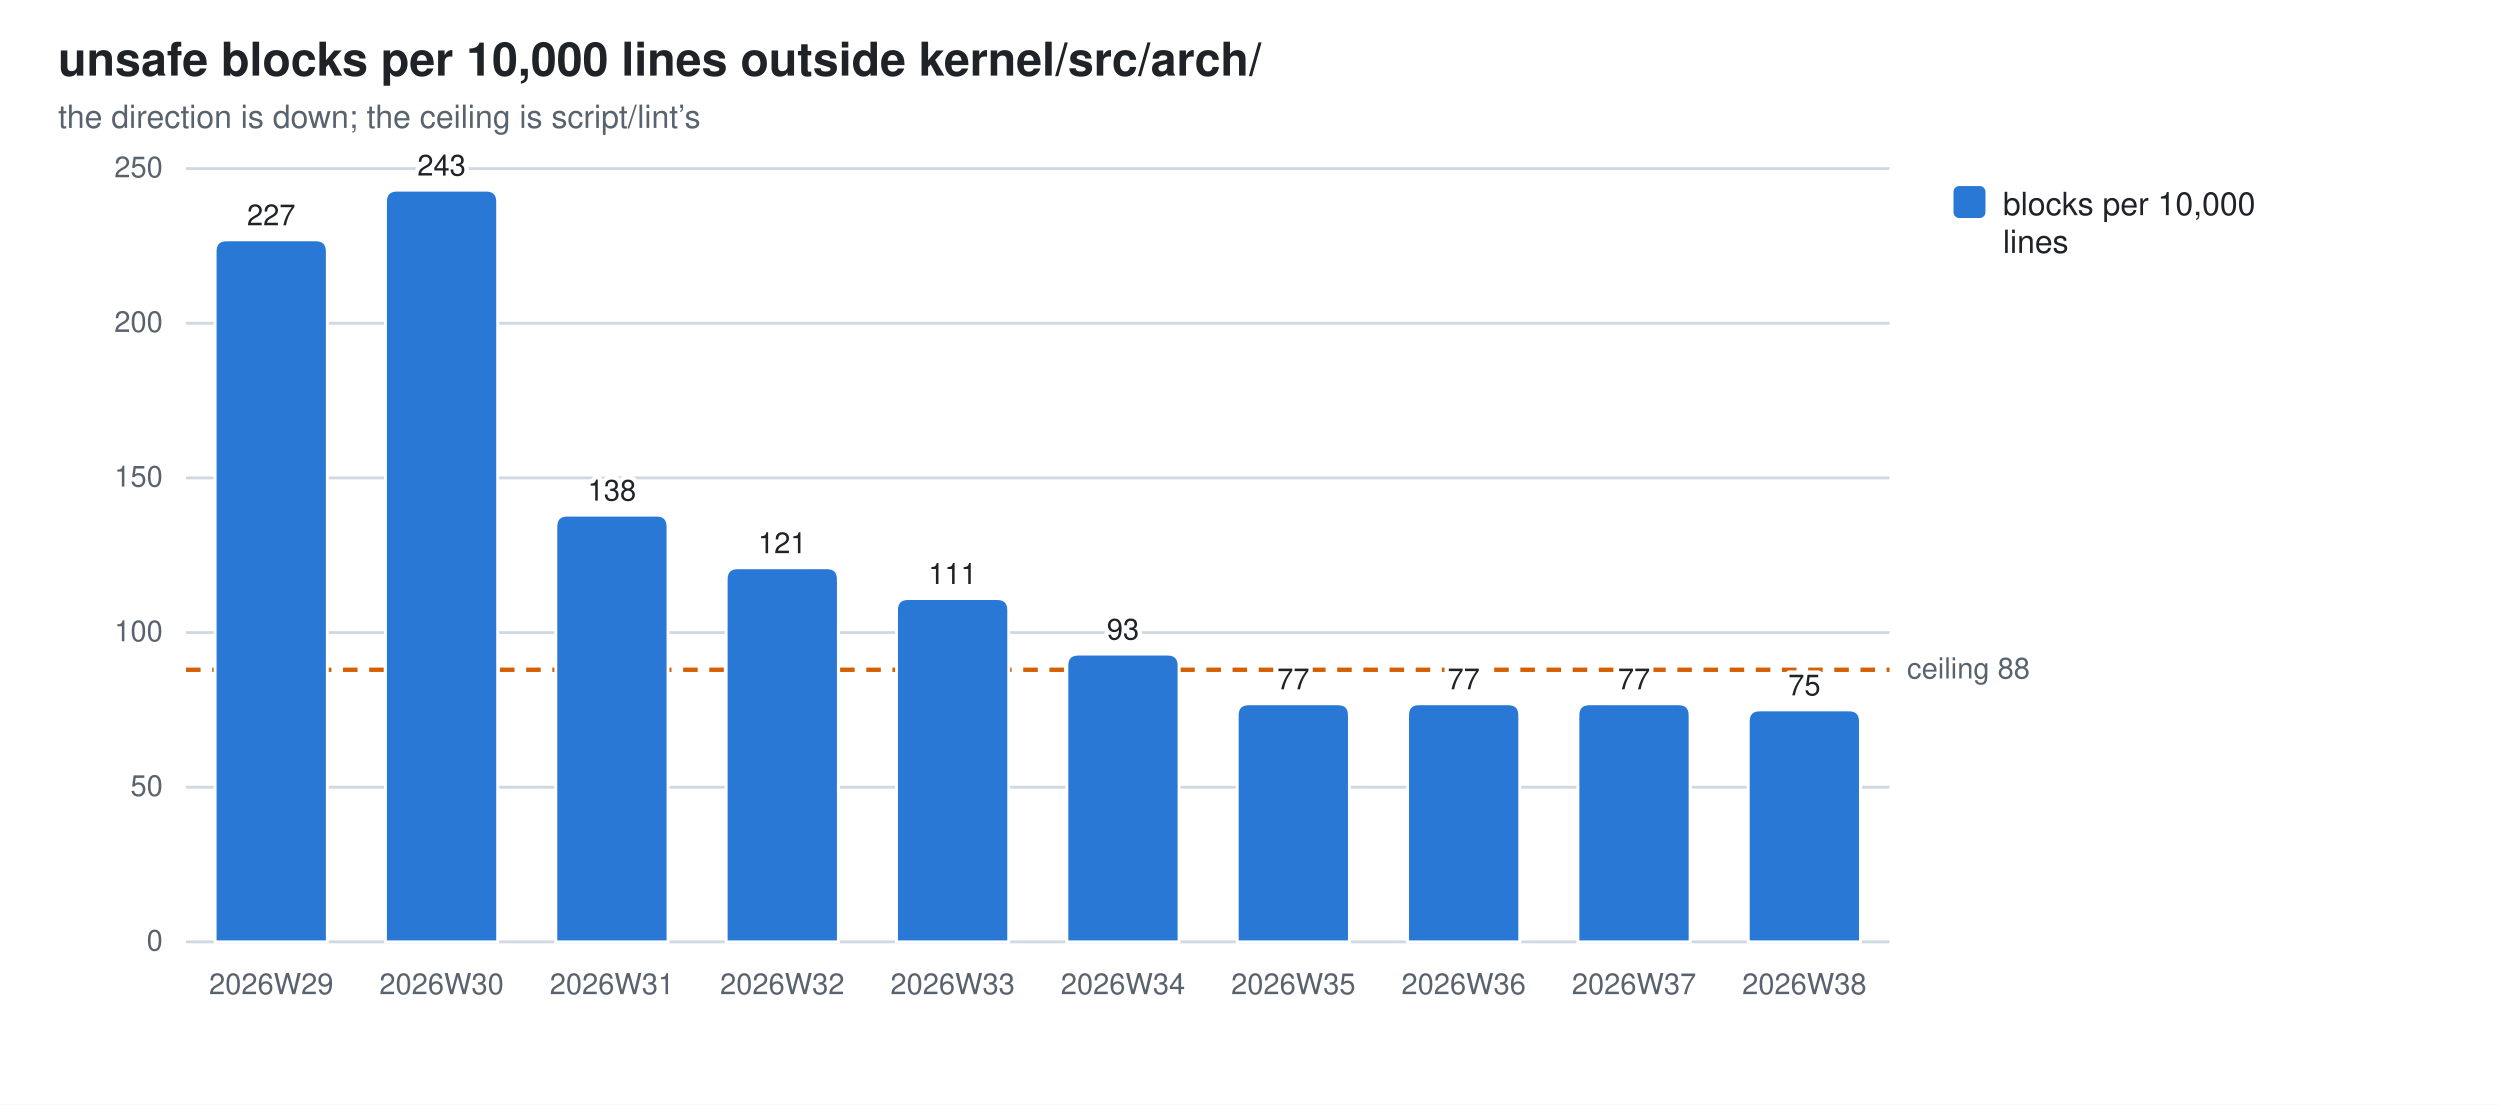
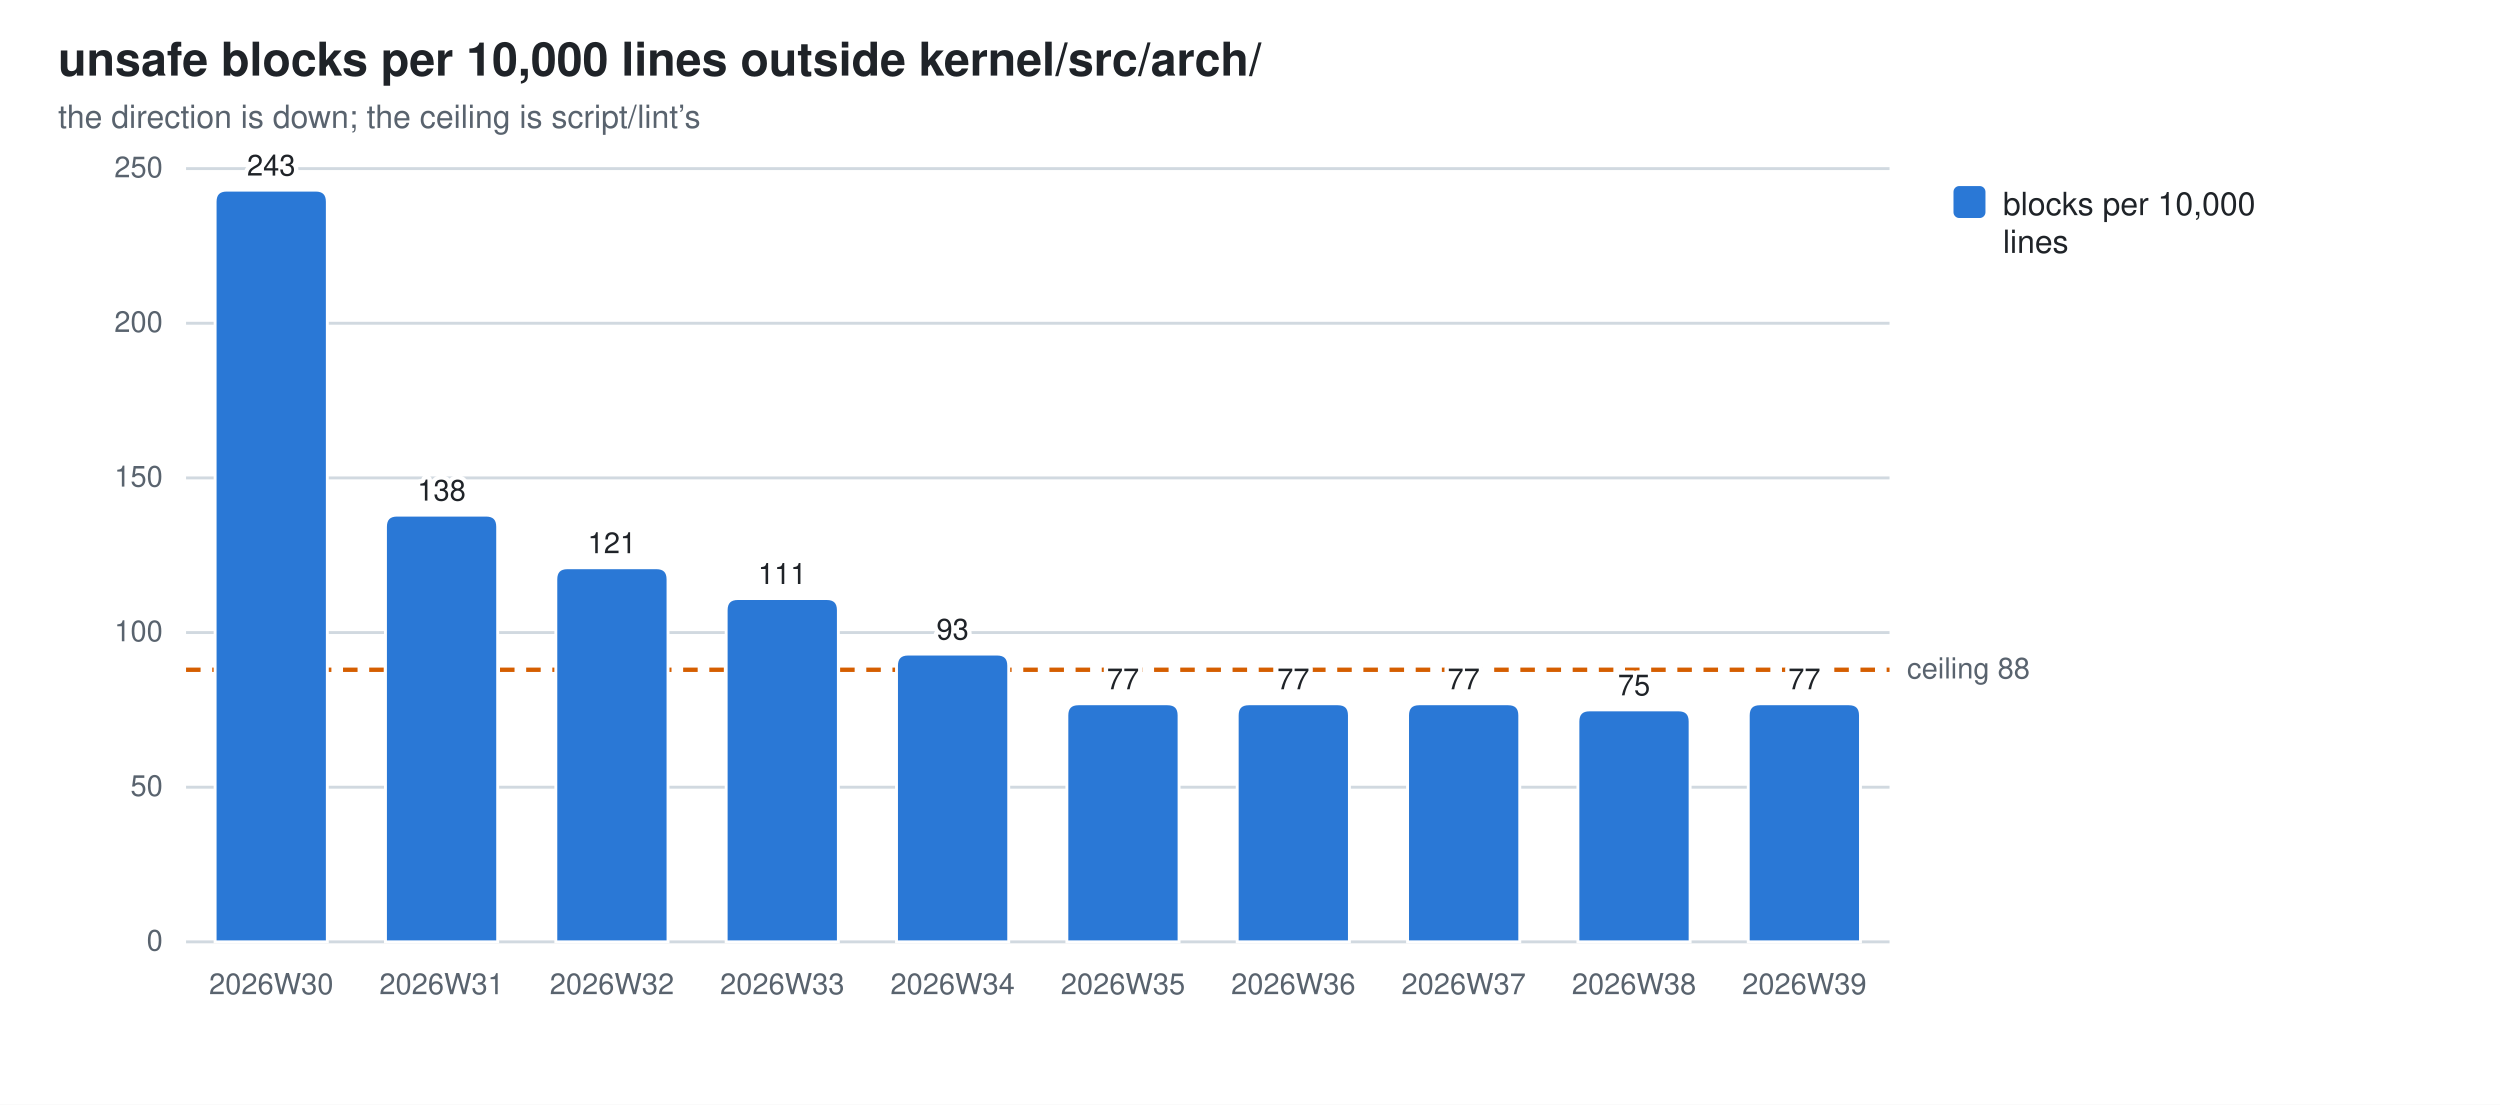
<svg xmlns="http://www.w3.org/2000/svg" width="860" height="380" viewBox="0 0 860 380" role="img" aria-label="unsafe blocks per 10,000 lines outside kernel/src/arch/">
  <style>
  .bg{fill:#ffffff} .fg{fill:#1f2328} .mut{fill:#59636e} .grid{stroke:#d1d9e0}
  .seg{stroke:#ffffff;stroke-width:1}
  .val{paint-order:stroke;stroke:#ffffff;stroke-width:3px;stroke-linejoin:round}
  .s0{fill:#2a78d6}  .s1{fill:#eb6834}  .s2{fill:#1baf7a}  .s3{fill:#eda100}  .s4{fill:#e87ba4}  .s5{fill:#008300}  .s6{fill:#4a3aa7}  .s7{fill:#e34948}
  @media (prefers-color-scheme: dark){
    .bg{fill:#0d1117} .fg{fill:#e6edf3} .mut{fill:#9198a1} .grid{stroke:#30363d}
    .seg{stroke:#0d1117} .val{stroke:#0d1117} .s0{fill:#3987e5} .s1{fill:#d95926} .s2{fill:#199e70} .s3{fill:#c98500} .s4{fill:#d55181} .s5{fill:#008300} .s6{fill:#9085e9} .s7{fill:#e66767}}
  text{font-family:-apple-system,BlinkMacSystemFont,"Segoe UI",Helvetica,Arial,sans-serif}
</style>
  <rect class="bg" width="860" height="380" />
  <text class="fg" x="20" y="26" font-size="16" font-weight="600">unsafe blocks per 10,000 lines outside kernel/src/arch/</text>
  <text class="mut" x="20" y="44" font-size="11">the direction is down; the ceiling is script/lint’s</text>
  <line class="grid" x1="64" y1="324.0" x2="650.0" y2="324.0" stroke-width="1" />
  <text class="mut" x="56" y="327.0" font-size="10" text-anchor="end">0</text>
  <line class="grid" x1="64" y1="270.8" x2="650.0" y2="270.8" stroke-width="1" />
  <text class="mut" x="56" y="273.8" font-size="10" text-anchor="end">50</text>
  <line class="grid" x1="64" y1="217.6" x2="650.0" y2="217.6" stroke-width="1" />
  <text class="mut" x="56" y="220.6" font-size="10" text-anchor="end">100</text>
  <line class="grid" x1="64" y1="164.4" x2="650.0" y2="164.4" stroke-width="1" />
  <text class="mut" x="56" y="167.4" font-size="10" text-anchor="end">150</text>
  <line class="grid" x1="64" y1="111.2" x2="650.0" y2="111.2" stroke-width="1" />
  <text class="mut" x="56" y="114.2" font-size="10" text-anchor="end">200</text>
  <line class="grid" x1="64" y1="58.0" x2="650.0" y2="58.0" stroke-width="1" />
  <text class="mut" x="56" y="61.0" font-size="10" text-anchor="end">250</text>
  <line x1="64" y1="230.4" x2="650.0" y2="230.4" stroke="#D55E00" stroke-width="1.5" stroke-dasharray="5 4" />
  <text class="mut" x="656.0" y="233.4" font-size="10">ceiling 88</text>
-   <path class="seg s0" d="M74.0,324.0 V86.5 Q74.0,82.5 78.0,82.5 H108.6 Q112.6,82.5 112.6,86.5 V324.0 Z" />
-   <text class="mut" x="93.3" y="342" font-size="10" text-anchor="middle">2026W29</text>
-   <text class="fg val" x="93.3" y="77.5" font-size="10" text-anchor="middle">227</text>
-   <path class="seg s0" d="M132.6,324.0 V69.4 Q132.6,65.4 136.6,65.4 H167.2 Q171.2,65.4 171.2,69.4 V324.0 Z" />
-   <text class="mut" x="151.9" y="342" font-size="10" text-anchor="middle">2026W30</text>
-   <text class="fg val" x="151.9" y="60.4" font-size="10" text-anchor="middle">243</text>
-   <path class="seg s0" d="M191.2,324.0 V181.2 Q191.2,177.2 195.2,177.2 H225.8 Q229.8,177.2 229.8,181.2 V324.0 Z" />
-   <text class="mut" x="210.5" y="342" font-size="10" text-anchor="middle">2026W31</text>
-   <text class="fg val" x="210.5" y="172.2" font-size="10" text-anchor="middle">138</text>
-   <path class="seg s0" d="M249.8,324.0 V199.3 Q249.8,195.3 253.8,195.3 H284.4 Q288.4,195.3 288.4,199.3 V324.0 Z" />
-   <text class="mut" x="269.1" y="342" font-size="10" text-anchor="middle">2026W32</text>
-   <text class="fg val" x="269.1" y="190.3" font-size="10" text-anchor="middle">121</text>
-   <path class="seg s0" d="M308.4,324.0 V209.9 Q308.4,205.9 312.4,205.9 H343.0 Q347.0,205.9 347.0,209.9 V324.0 Z" />
-   <text class="mut" x="327.7" y="342" font-size="10" text-anchor="middle">2026W33</text>
-   <text class="fg val" x="327.7" y="200.9" font-size="10" text-anchor="middle">111</text>
-   <path class="seg s0" d="M367.0,324.0 V229.0 Q367.0,225.0 371.0,225.0 H401.6 Q405.6,225.0 405.6,229.0 V324.0 Z" />
-   <text class="mut" x="386.3" y="342" font-size="10" text-anchor="middle">2026W34</text>
-   <text class="fg val" x="386.3" y="220.0" font-size="10" text-anchor="middle">93</text>
+   <path class="seg s0" d="M74.0,324.0 V69.4 Q74.0,65.4 78.0,65.4 H108.6 Q112.6,65.4 112.6,69.4 V324.0 Z" />
+   <text class="mut" x="93.3" y="342" font-size="10" text-anchor="middle">2026W30</text>
+   <text class="fg val" x="93.3" y="60.4" font-size="10" text-anchor="middle">243</text>
+   <path class="seg s0" d="M132.6,324.0 V181.2 Q132.6,177.2 136.6,177.2 H167.2 Q171.2,177.2 171.2,181.2 V324.0 Z" />
+   <text class="mut" x="151.9" y="342" font-size="10" text-anchor="middle">2026W31</text>
+   <text class="fg val" x="151.9" y="172.2" font-size="10" text-anchor="middle">138</text>
+   <path class="seg s0" d="M191.2,324.0 V199.3 Q191.2,195.3 195.2,195.3 H225.8 Q229.8,195.3 229.8,199.3 V324.0 Z" />
+   <text class="mut" x="210.5" y="342" font-size="10" text-anchor="middle">2026W32</text>
+   <text class="fg val" x="210.5" y="190.3" font-size="10" text-anchor="middle">121</text>
+   <path class="seg s0" d="M249.8,324.0 V209.9 Q249.8,205.9 253.8,205.9 H284.4 Q288.4,205.9 288.4,209.9 V324.0 Z" />
+   <text class="mut" x="269.1" y="342" font-size="10" text-anchor="middle">2026W33</text>
+   <text class="fg val" x="269.1" y="200.9" font-size="10" text-anchor="middle">111</text>
+   <path class="seg s0" d="M308.4,324.0 V229.0 Q308.4,225.0 312.4,225.0 H343.0 Q347.0,225.0 347.0,229.0 V324.0 Z" />
+   <text class="mut" x="327.7" y="342" font-size="10" text-anchor="middle">2026W34</text>
+   <text class="fg val" x="327.7" y="220.0" font-size="10" text-anchor="middle">93</text>
+   <path class="seg s0" d="M367.0,324.0 V246.1 Q367.0,242.1 371.0,242.1 H401.6 Q405.6,242.1 405.6,246.1 V324.0 Z" />
+   <text class="mut" x="386.3" y="342" font-size="10" text-anchor="middle">2026W35</text>
+   <text class="fg val" x="386.3" y="237.1" font-size="10" text-anchor="middle">77</text>
  <path class="seg s0" d="M425.6,324.0 V246.1 Q425.6,242.1 429.6,242.1 H460.2 Q464.2,242.1 464.2,246.1 V324.0 Z" />
-   <text class="mut" x="444.9" y="342" font-size="10" text-anchor="middle">2026W35</text>
+   <text class="mut" x="444.9" y="342" font-size="10" text-anchor="middle">2026W36</text>
  <text class="fg val" x="444.9" y="237.1" font-size="10" text-anchor="middle">77</text>
  <path class="seg s0" d="M484.2,324.0 V246.1 Q484.2,242.1 488.2,242.1 H518.8 Q522.8,242.1 522.8,246.1 V324.0 Z" />
-   <text class="mut" x="503.5" y="342" font-size="10" text-anchor="middle">2026W36</text>
+   <text class="mut" x="503.5" y="342" font-size="10" text-anchor="middle">2026W37</text>
  <text class="fg val" x="503.5" y="237.1" font-size="10" text-anchor="middle">77</text>
-   <path class="seg s0" d="M542.8,324.0 V246.1 Q542.8,242.1 546.8,242.1 H577.4 Q581.4,242.1 581.4,246.1 V324.0 Z" />
-   <text class="mut" x="562.1" y="342" font-size="10" text-anchor="middle">2026W37</text>
-   <text class="fg val" x="562.1" y="237.1" font-size="10" text-anchor="middle">77</text>
-   <path class="seg s0" d="M601.4,324.0 V248.2 Q601.4,244.2 605.4,244.2 H636.0 Q640.0,244.2 640.0,248.2 V324.0 Z" />
-   <text class="mut" x="620.7" y="342" font-size="10" text-anchor="middle">2026W38</text>
-   <text class="fg val" x="620.7" y="239.2" font-size="10" text-anchor="middle">75</text>
+   <path class="seg s0" d="M542.8,324.0 V248.2 Q542.8,244.2 546.8,244.2 H577.4 Q581.4,244.2 581.4,248.2 V324.0 Z" />
+   <text class="mut" x="562.1" y="342" font-size="10" text-anchor="middle">2026W38</text>
+   <text class="fg val" x="562.1" y="239.2" font-size="10" text-anchor="middle">75</text>
+   <path class="seg s0" d="M601.4,324.0 V246.1 Q601.4,242.1 605.4,242.1 H636.0 Q640.0,242.1 640.0,246.1 V324.0 Z" />
+   <text class="mut" x="620.7" y="342" font-size="10" text-anchor="middle">2026W39</text>
+   <text class="fg val" x="620.7" y="237.1" font-size="10" text-anchor="middle">77</text>
  <rect class="s0" x="672" y="64" width="11" height="11" rx="2" />
  <text class="fg" y="74" font-size="11">
    <tspan x="689" dy="0">blocks per 10,000</tspan>
    <tspan x="689" dy="13">lines</tspan>
  </text>
</svg>
